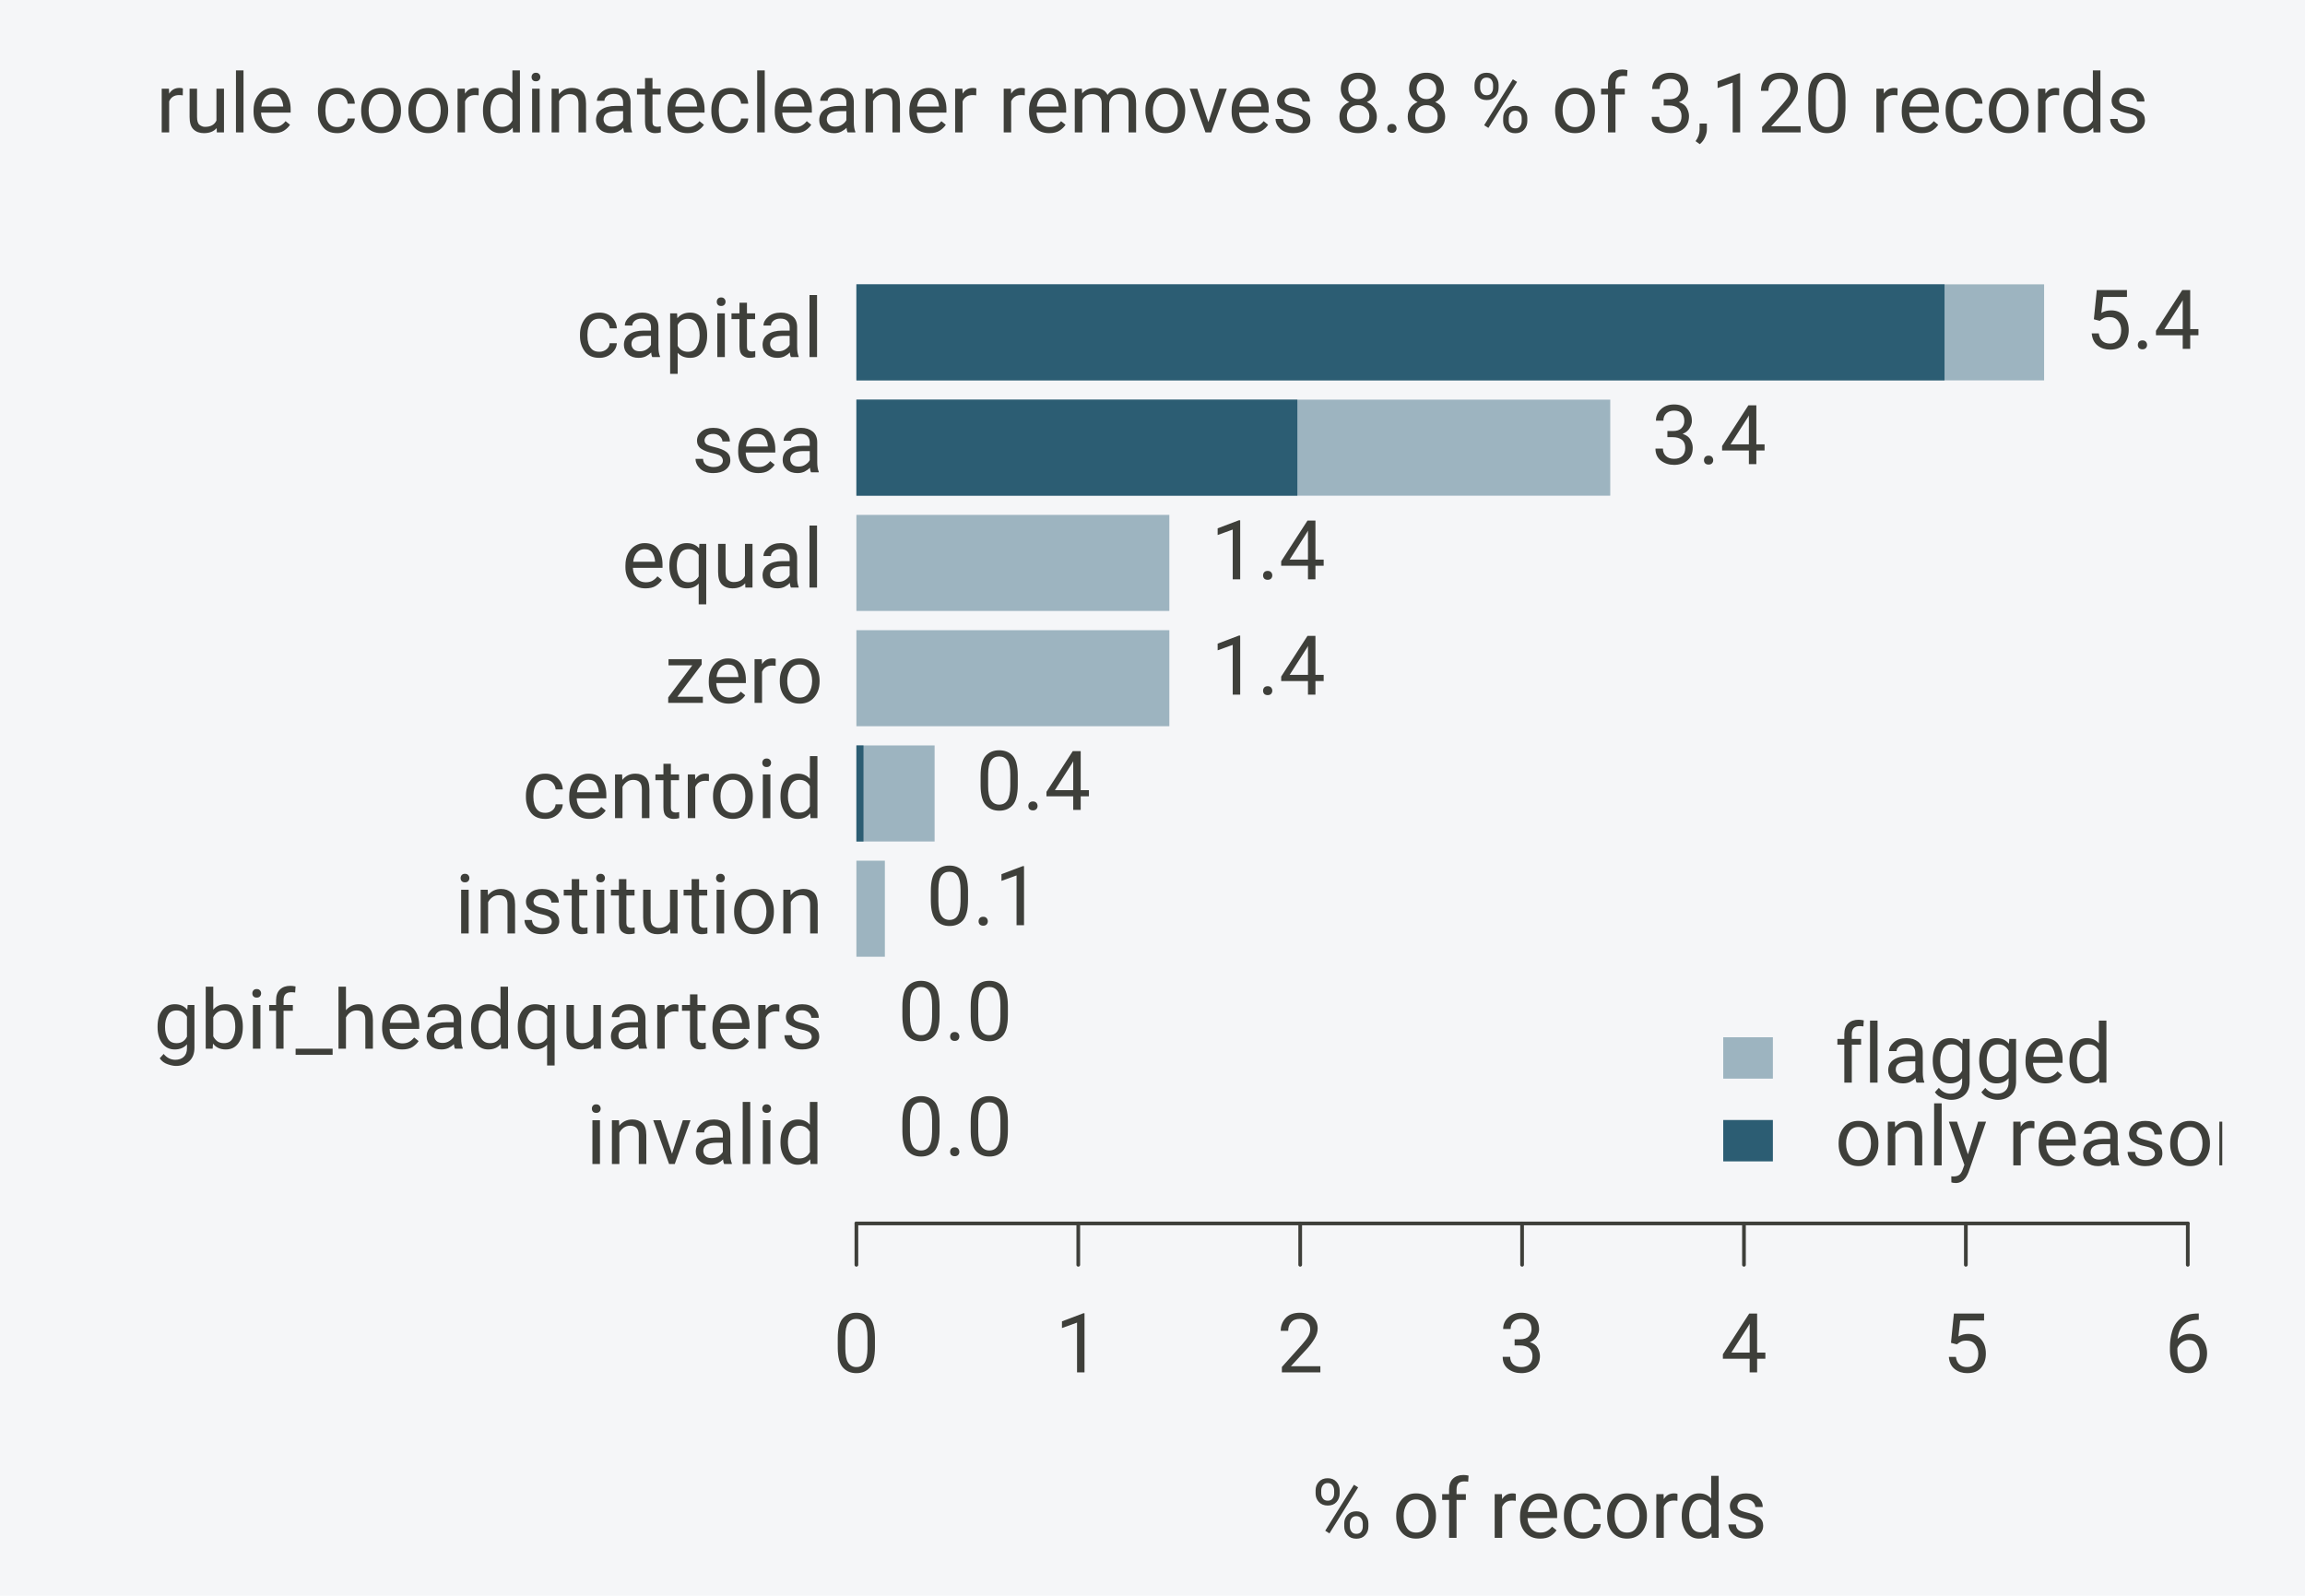
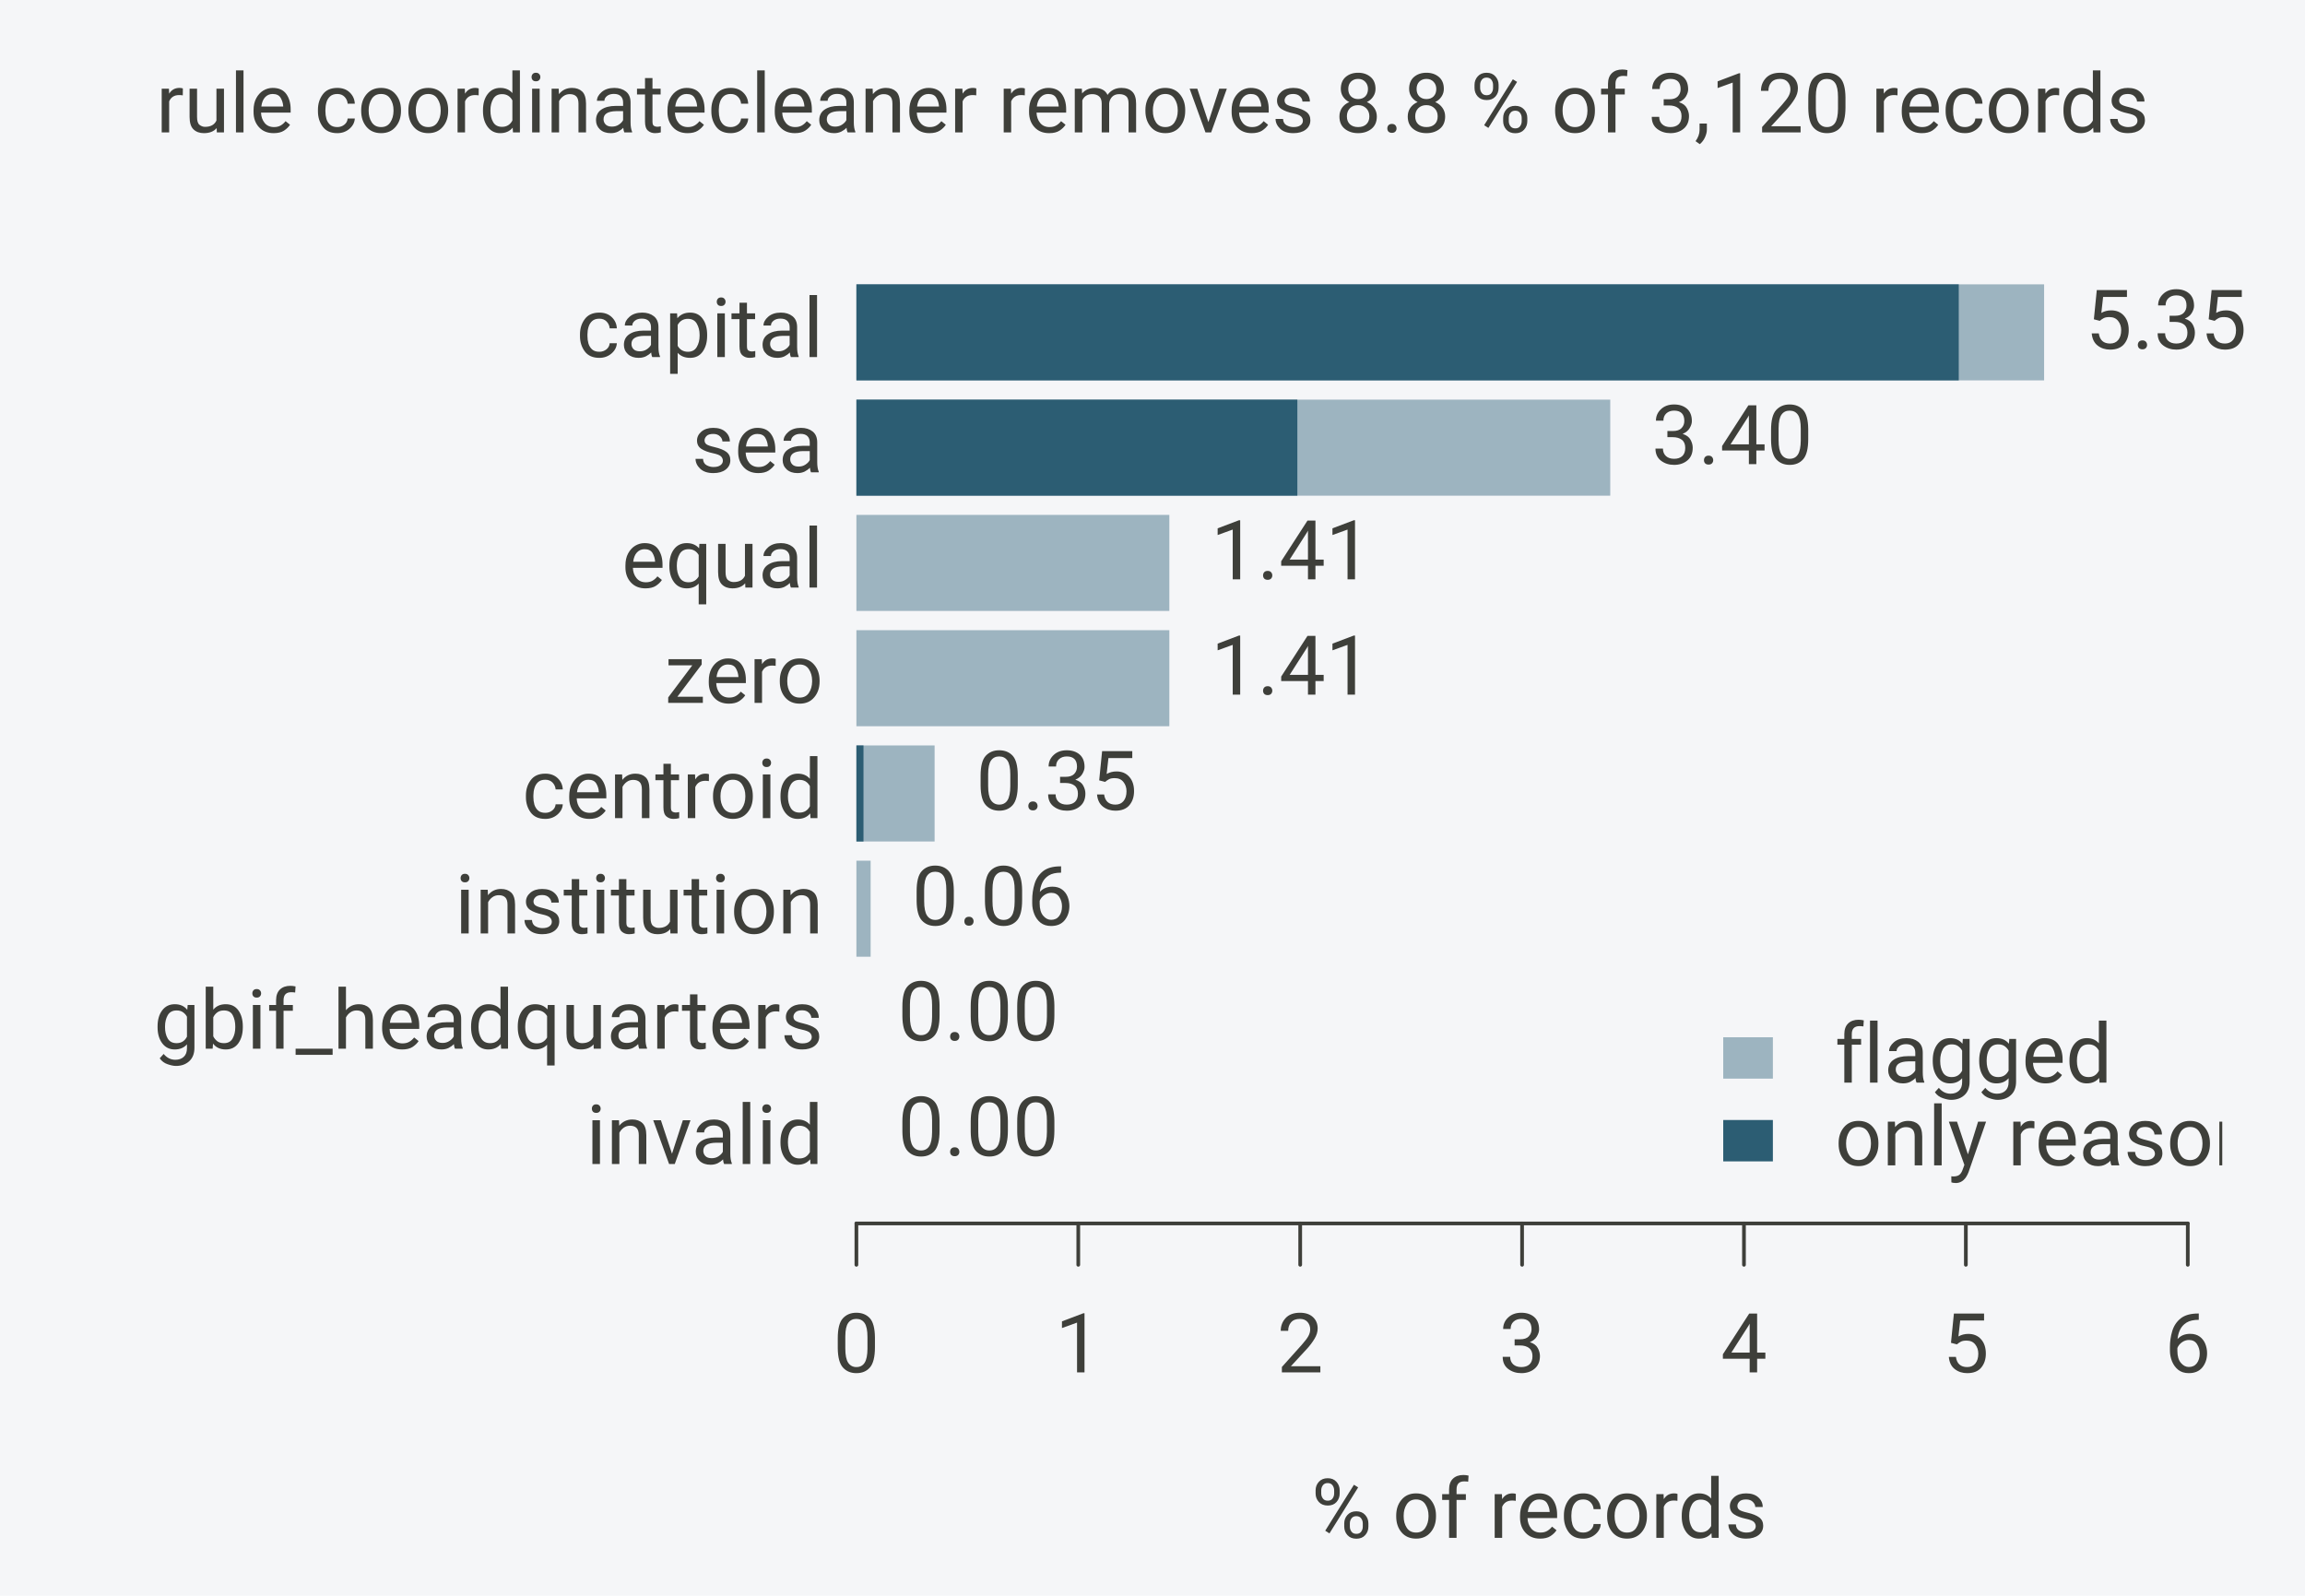
<svg xmlns="http://www.w3.org/2000/svg" width="468.00pt" height="324.00pt" viewBox="0 0 468.00 324.00">
  <g class="svglite">
    <defs>
      <style type="text/css">
    /* theme-aware-processed */
    .svglite line, .svglite polyline, .svglite polygon, .svglite path, .svglite circle {
      fill: none;
      stroke: #3E3F3A;
      stroke-linecap: round;
      stroke-linejoin: round;
      stroke-miterlimit: 10.00;
    }
    .svglite &gt; g &gt; rect {
      fill: none;
      stroke: #3E3F3A;
      stroke-linecap: round;
      stroke-linejoin: round;
      stroke-miterlimit: 10.00;
    }
    .svglite text {
      white-space: pre;
      fill: #3E3F3A;
    }
    .svglite g.glyphgroup path {
      fill: inherit;
      stroke: none;
    }
  </style>
    </defs>
    <rect class="svg-bg" width="100%" height="100%" style="stroke: none; fill: #F5F6F8;" />
    <defs>
      <clipPath id="cpMC4wMHw0NjguMDB8MC4wMHwzMjQuMDA=">
        <rect x="0.00" y="0.00" width="468.00" height="324.00" />
      </clipPath>
    </defs>
    <g clip-path="url(#cpMC4wMHw0NjguMDB8MC4wMHwzMjQuMDA=)">
      <rect x="173.88" y="221.56" width="0.00" height="19.50" style="stroke-width: 0.75; stroke: none; fill: #9DB4C0;" />
      <rect x="173.88" y="198.16" width="0.00" height="19.50" style="stroke-width: 0.75; stroke: none; fill: #9DB4C0;" />
-       <rect x="173.88" y="174.75" width="5.78" height="19.50" style="stroke-width: 0.75; stroke: none; fill: #9DB4C0;" />
+       <rect x="173.88" y="174.75" width="2.89" height="19.50" style="stroke-width: 0.75; stroke: none; fill: #9DB4C0;" />
      <rect x="173.88" y="151.35" width="15.88" height="19.50" style="stroke-width: 0.75; stroke: none; fill: #9DB4C0;" />
      <rect x="173.88" y="127.95" width="63.54" height="19.50" style="stroke-width: 0.75; stroke: none; fill: #9DB4C0;" />
      <rect x="173.88" y="104.54" width="63.54" height="19.50" style="stroke-width: 0.75; stroke: none; fill: #9DB4C0;" />
      <rect x="173.88" y="81.14" width="153.06" height="19.50" style="stroke-width: 0.75; stroke: none; fill: #9DB4C0;" />
      <rect x="173.88" y="57.73" width="241.15" height="19.50" style="stroke-width: 0.75; stroke: none; fill: #9DB4C0;" />
      <text x="312.54" y="312.24" text-anchor="middle" style="font-size: 1.4em; font-family: &quot;Roboto&quot;, -apple-system, BlinkMacSystemFont, &quot;Segoe UI&quot;, system-ui, sans-serif;">% of records</text>
      <line x1="173.88" y1="248.40" x2="444.20" y2="248.40" style="stroke-width: 0.75;" />
      <line x1="173.88" y1="248.40" x2="173.88" y2="256.80" style="stroke-width: 0.75;" />
      <line x1="218.93" y1="248.40" x2="218.93" y2="256.80" style="stroke-width: 0.75;" />
      <line x1="263.99" y1="248.40" x2="263.99" y2="256.80" style="stroke-width: 0.75;" />
      <line x1="309.04" y1="248.40" x2="309.04" y2="256.80" style="stroke-width: 0.75;" />
      <line x1="354.09" y1="248.40" x2="354.09" y2="256.80" style="stroke-width: 0.75;" />
      <line x1="399.14" y1="248.40" x2="399.14" y2="256.80" style="stroke-width: 0.75;" />
      <line x1="444.20" y1="248.40" x2="444.20" y2="256.80" style="stroke-width: 0.75;" />
      <text x="173.88" y="278.64" text-anchor="middle" style="font-size: 1.4em; font-family: &quot;Roboto&quot;, -apple-system, BlinkMacSystemFont, &quot;Segoe UI&quot;, system-ui, sans-serif;">0</text>
      <text x="218.93" y="278.64" text-anchor="middle" style="font-size: 1.4em; font-family: &quot;Roboto&quot;, -apple-system, BlinkMacSystemFont, &quot;Segoe UI&quot;, system-ui, sans-serif;">1</text>
      <text x="263.99" y="278.64" text-anchor="middle" style="font-size: 1.4em; font-family: &quot;Roboto&quot;, -apple-system, BlinkMacSystemFont, &quot;Segoe UI&quot;, system-ui, sans-serif;">2</text>
      <text x="309.04" y="278.64" text-anchor="middle" style="font-size: 1.4em; font-family: &quot;Roboto&quot;, -apple-system, BlinkMacSystemFont, &quot;Segoe UI&quot;, system-ui, sans-serif;">3</text>
      <text x="354.09" y="278.64" text-anchor="middle" style="font-size: 1.4em; font-family: &quot;Roboto&quot;, -apple-system, BlinkMacSystemFont, &quot;Segoe UI&quot;, system-ui, sans-serif;">4</text>
      <text x="399.14" y="278.64" text-anchor="middle" style="font-size: 1.4em; font-family: &quot;Roboto&quot;, -apple-system, BlinkMacSystemFont, &quot;Segoe UI&quot;, system-ui, sans-serif;">5</text>
      <text x="444.20" y="278.64" text-anchor="middle" style="font-size: 1.4em; font-family: &quot;Roboto&quot;, -apple-system, BlinkMacSystemFont, &quot;Segoe UI&quot;, system-ui, sans-serif;">6</text>
      <rect x="173.88" y="221.56" width="0.00" height="19.50" style="stroke-width: 0.75; stroke: none; fill: #2C5D73;" />
      <rect x="173.88" y="198.16" width="0.00" height="19.50" style="stroke-width: 0.75; stroke: none; fill: #2C5D73;" />
      <rect x="173.88" y="174.75" width="0.00" height="19.50" style="stroke-width: 0.75; stroke: none; fill: #2C5D73;" />
      <rect x="173.88" y="151.35" width="1.44" height="19.50" style="stroke-width: 0.75; stroke: none; fill: #2C5D73;" />
      <rect x="173.88" y="127.95" width="0.00" height="19.50" style="stroke-width: 0.75; stroke: none; fill: #2C5D73;" />
      <rect x="173.88" y="104.54" width="0.00" height="19.50" style="stroke-width: 0.75; stroke: none; fill: #2C5D73;" />
      <rect x="173.88" y="81.14" width="89.53" height="19.50" style="stroke-width: 0.75; stroke: none; fill: #2C5D73;" />
-       <rect x="173.88" y="57.73" width="220.93" height="19.50" style="stroke-width: 0.75; stroke: none; fill: #2C5D73;" />
+       <rect x="173.88" y="57.73" width="223.82" height="19.50" style="stroke-width: 0.75; stroke: none; fill: #2C5D73;" />
      <text x="167.16" y="236.33" text-anchor="end" style="font-size: 1.4em; font-family: &quot;Roboto&quot;, -apple-system, BlinkMacSystemFont, &quot;Segoe UI&quot;, system-ui, sans-serif;">invalid</text>
      <text x="167.16" y="212.92" text-anchor="end" style="font-size: 1.4em; font-family: &quot;Roboto&quot;, -apple-system, BlinkMacSystemFont, &quot;Segoe UI&quot;, system-ui, sans-serif;">gbif_headquarters</text>
      <text x="167.16" y="189.52" text-anchor="end" style="font-size: 1.4em; font-family: &quot;Roboto&quot;, -apple-system, BlinkMacSystemFont, &quot;Segoe UI&quot;, system-ui, sans-serif;">institution</text>
      <text x="167.16" y="166.11" text-anchor="end" style="font-size: 1.4em; font-family: &quot;Roboto&quot;, -apple-system, BlinkMacSystemFont, &quot;Segoe UI&quot;, system-ui, sans-serif;">centroid</text>
      <text x="167.16" y="142.71" text-anchor="end" style="font-size: 1.4em; font-family: &quot;Roboto&quot;, -apple-system, BlinkMacSystemFont, &quot;Segoe UI&quot;, system-ui, sans-serif;">zero</text>
      <text x="167.16" y="119.30" text-anchor="end" style="font-size: 1.4em; font-family: &quot;Roboto&quot;, -apple-system, BlinkMacSystemFont, &quot;Segoe UI&quot;, system-ui, sans-serif;">equal</text>
      <text x="167.16" y="95.90" text-anchor="end" style="font-size: 1.4em; font-family: &quot;Roboto&quot;, -apple-system, BlinkMacSystemFont, &quot;Segoe UI&quot;, system-ui, sans-serif;">sea</text>
      <text x="167.16" y="72.50" text-anchor="end" style="font-size: 1.4em; font-family: &quot;Roboto&quot;, -apple-system, BlinkMacSystemFont, &quot;Segoe UI&quot;, system-ui, sans-serif;">capital</text>
-       <text x="182.28" y="234.66" style="font-size: 1.4em; font-family: &quot;Roboto&quot;, -apple-system, BlinkMacSystemFont, &quot;Segoe UI&quot;, system-ui, sans-serif;">0.0</text>
-       <text x="182.28" y="211.25" style="font-size: 1.4em; font-family: &quot;Roboto&quot;, -apple-system, BlinkMacSystemFont, &quot;Segoe UI&quot;, system-ui, sans-serif;">0.0</text>
-       <text x="188.06" y="187.85" style="font-size: 1.4em; font-family: &quot;Roboto&quot;, -apple-system, BlinkMacSystemFont, &quot;Segoe UI&quot;, system-ui, sans-serif;">0.1</text>
-       <text x="198.16" y="164.44" style="font-size: 1.4em; font-family: &quot;Roboto&quot;, -apple-system, BlinkMacSystemFont, &quot;Segoe UI&quot;, system-ui, sans-serif;">0.4</text>
-       <text x="245.82" y="141.04" style="font-size: 1.4em; font-family: &quot;Roboto&quot;, -apple-system, BlinkMacSystemFont, &quot;Segoe UI&quot;, system-ui, sans-serif;">1.4</text>
-       <text x="245.82" y="117.63" style="font-size: 1.4em; font-family: &quot;Roboto&quot;, -apple-system, BlinkMacSystemFont, &quot;Segoe UI&quot;, system-ui, sans-serif;">1.4</text>
-       <text x="335.34" y="94.23" style="font-size: 1.4em; font-family: &quot;Roboto&quot;, -apple-system, BlinkMacSystemFont, &quot;Segoe UI&quot;, system-ui, sans-serif;">3.4</text>
-       <text x="423.43" y="70.83" style="font-size: 1.4em; font-family: &quot;Roboto&quot;, -apple-system, BlinkMacSystemFont, &quot;Segoe UI&quot;, system-ui, sans-serif;">5.4</text>
+       <text x="182.28" y="234.66" style="font-size: 1.4em; font-family: &quot;Roboto&quot;, -apple-system, BlinkMacSystemFont, &quot;Segoe UI&quot;, system-ui, sans-serif;">0.00</text>
+       <text x="182.28" y="211.25" style="font-size: 1.4em; font-family: &quot;Roboto&quot;, -apple-system, BlinkMacSystemFont, &quot;Segoe UI&quot;, system-ui, sans-serif;">0.00</text>
+       <text x="185.17" y="187.85" style="font-size: 1.4em; font-family: &quot;Roboto&quot;, -apple-system, BlinkMacSystemFont, &quot;Segoe UI&quot;, system-ui, sans-serif;">0.06</text>
+       <text x="198.16" y="164.44" style="font-size: 1.4em; font-family: &quot;Roboto&quot;, -apple-system, BlinkMacSystemFont, &quot;Segoe UI&quot;, system-ui, sans-serif;">0.35</text>
+       <text x="245.82" y="141.04" style="font-size: 1.4em; font-family: &quot;Roboto&quot;, -apple-system, BlinkMacSystemFont, &quot;Segoe UI&quot;, system-ui, sans-serif;">1.41</text>
+       <text x="245.82" y="117.63" style="font-size: 1.4em; font-family: &quot;Roboto&quot;, -apple-system, BlinkMacSystemFont, &quot;Segoe UI&quot;, system-ui, sans-serif;">1.41</text>
+       <text x="335.34" y="94.23" style="font-size: 1.4em; font-family: &quot;Roboto&quot;, -apple-system, BlinkMacSystemFont, &quot;Segoe UI&quot;, system-ui, sans-serif;">3.40</text>
+       <text x="423.43" y="70.83" style="font-size: 1.4em; font-family: &quot;Roboto&quot;, -apple-system, BlinkMacSystemFont, &quot;Segoe UI&quot;, system-ui, sans-serif;">5.35</text>
      <text x="234.00" y="26.88" text-anchor="middle" style="font-size: 1.4em; font-family: &quot;Roboto&quot;, -apple-system, BlinkMacSystemFont, &quot;Segoe UI&quot;, system-ui, sans-serif;">rule coordinatecleaner removes 8.8 % of 3,120 records</text>
    </g>
    <defs>
      <clipPath id="cpMTczLjg4fDQ1MS4yMHw1MC40MHwyNDguNDA=">
        <rect x="173.88" y="50.40" width="277.32" height="198.00" />
      </clipPath>
    </defs>
    <g clip-path="url(#cpMTczLjg4fDQ1MS4yMHw1MC40MHwyNDguNDA=)">
      <rect x="349.88" y="210.60" width="10.08" height="8.40" style="stroke-width: 0.75; stroke: none; fill: #9DB4C0;" />
      <rect x="349.88" y="227.40" width="10.08" height="8.40" style="stroke-width: 0.75; stroke: none; fill: #2C5D73;" />
      <text x="372.56" y="219.81" style="font-size: 1.4em; font-family: &quot;Roboto&quot;, -apple-system, BlinkMacSystemFont, &quot;Segoe UI&quot;, system-ui, sans-serif;">flagged</text>
      <text x="372.56" y="236.61" style="font-size: 1.4em; font-family: &quot;Roboto&quot;, -apple-system, BlinkMacSystemFont, &quot;Segoe UI&quot;, system-ui, sans-serif;">only reason</text>
    </g>
  </g>
</svg>
